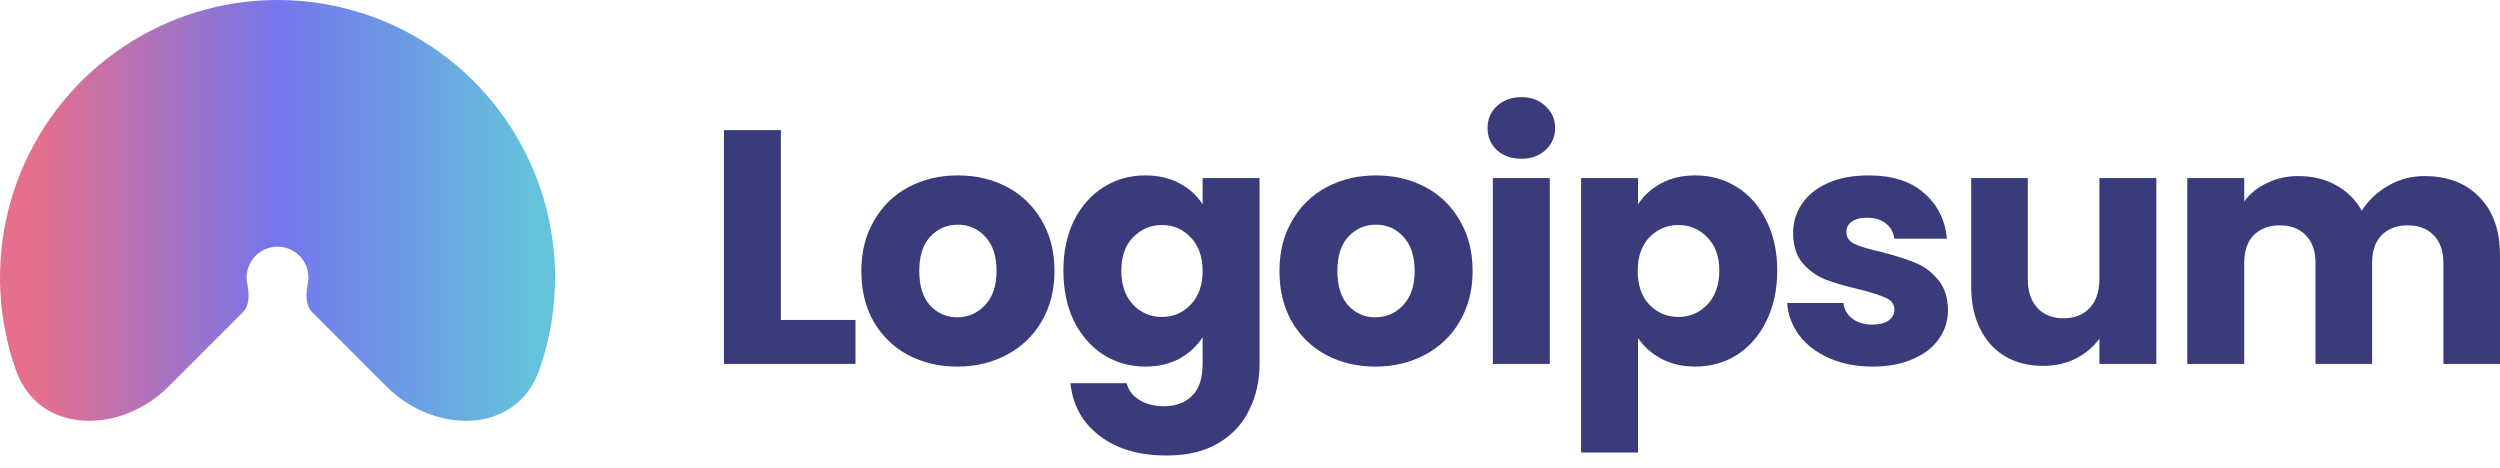
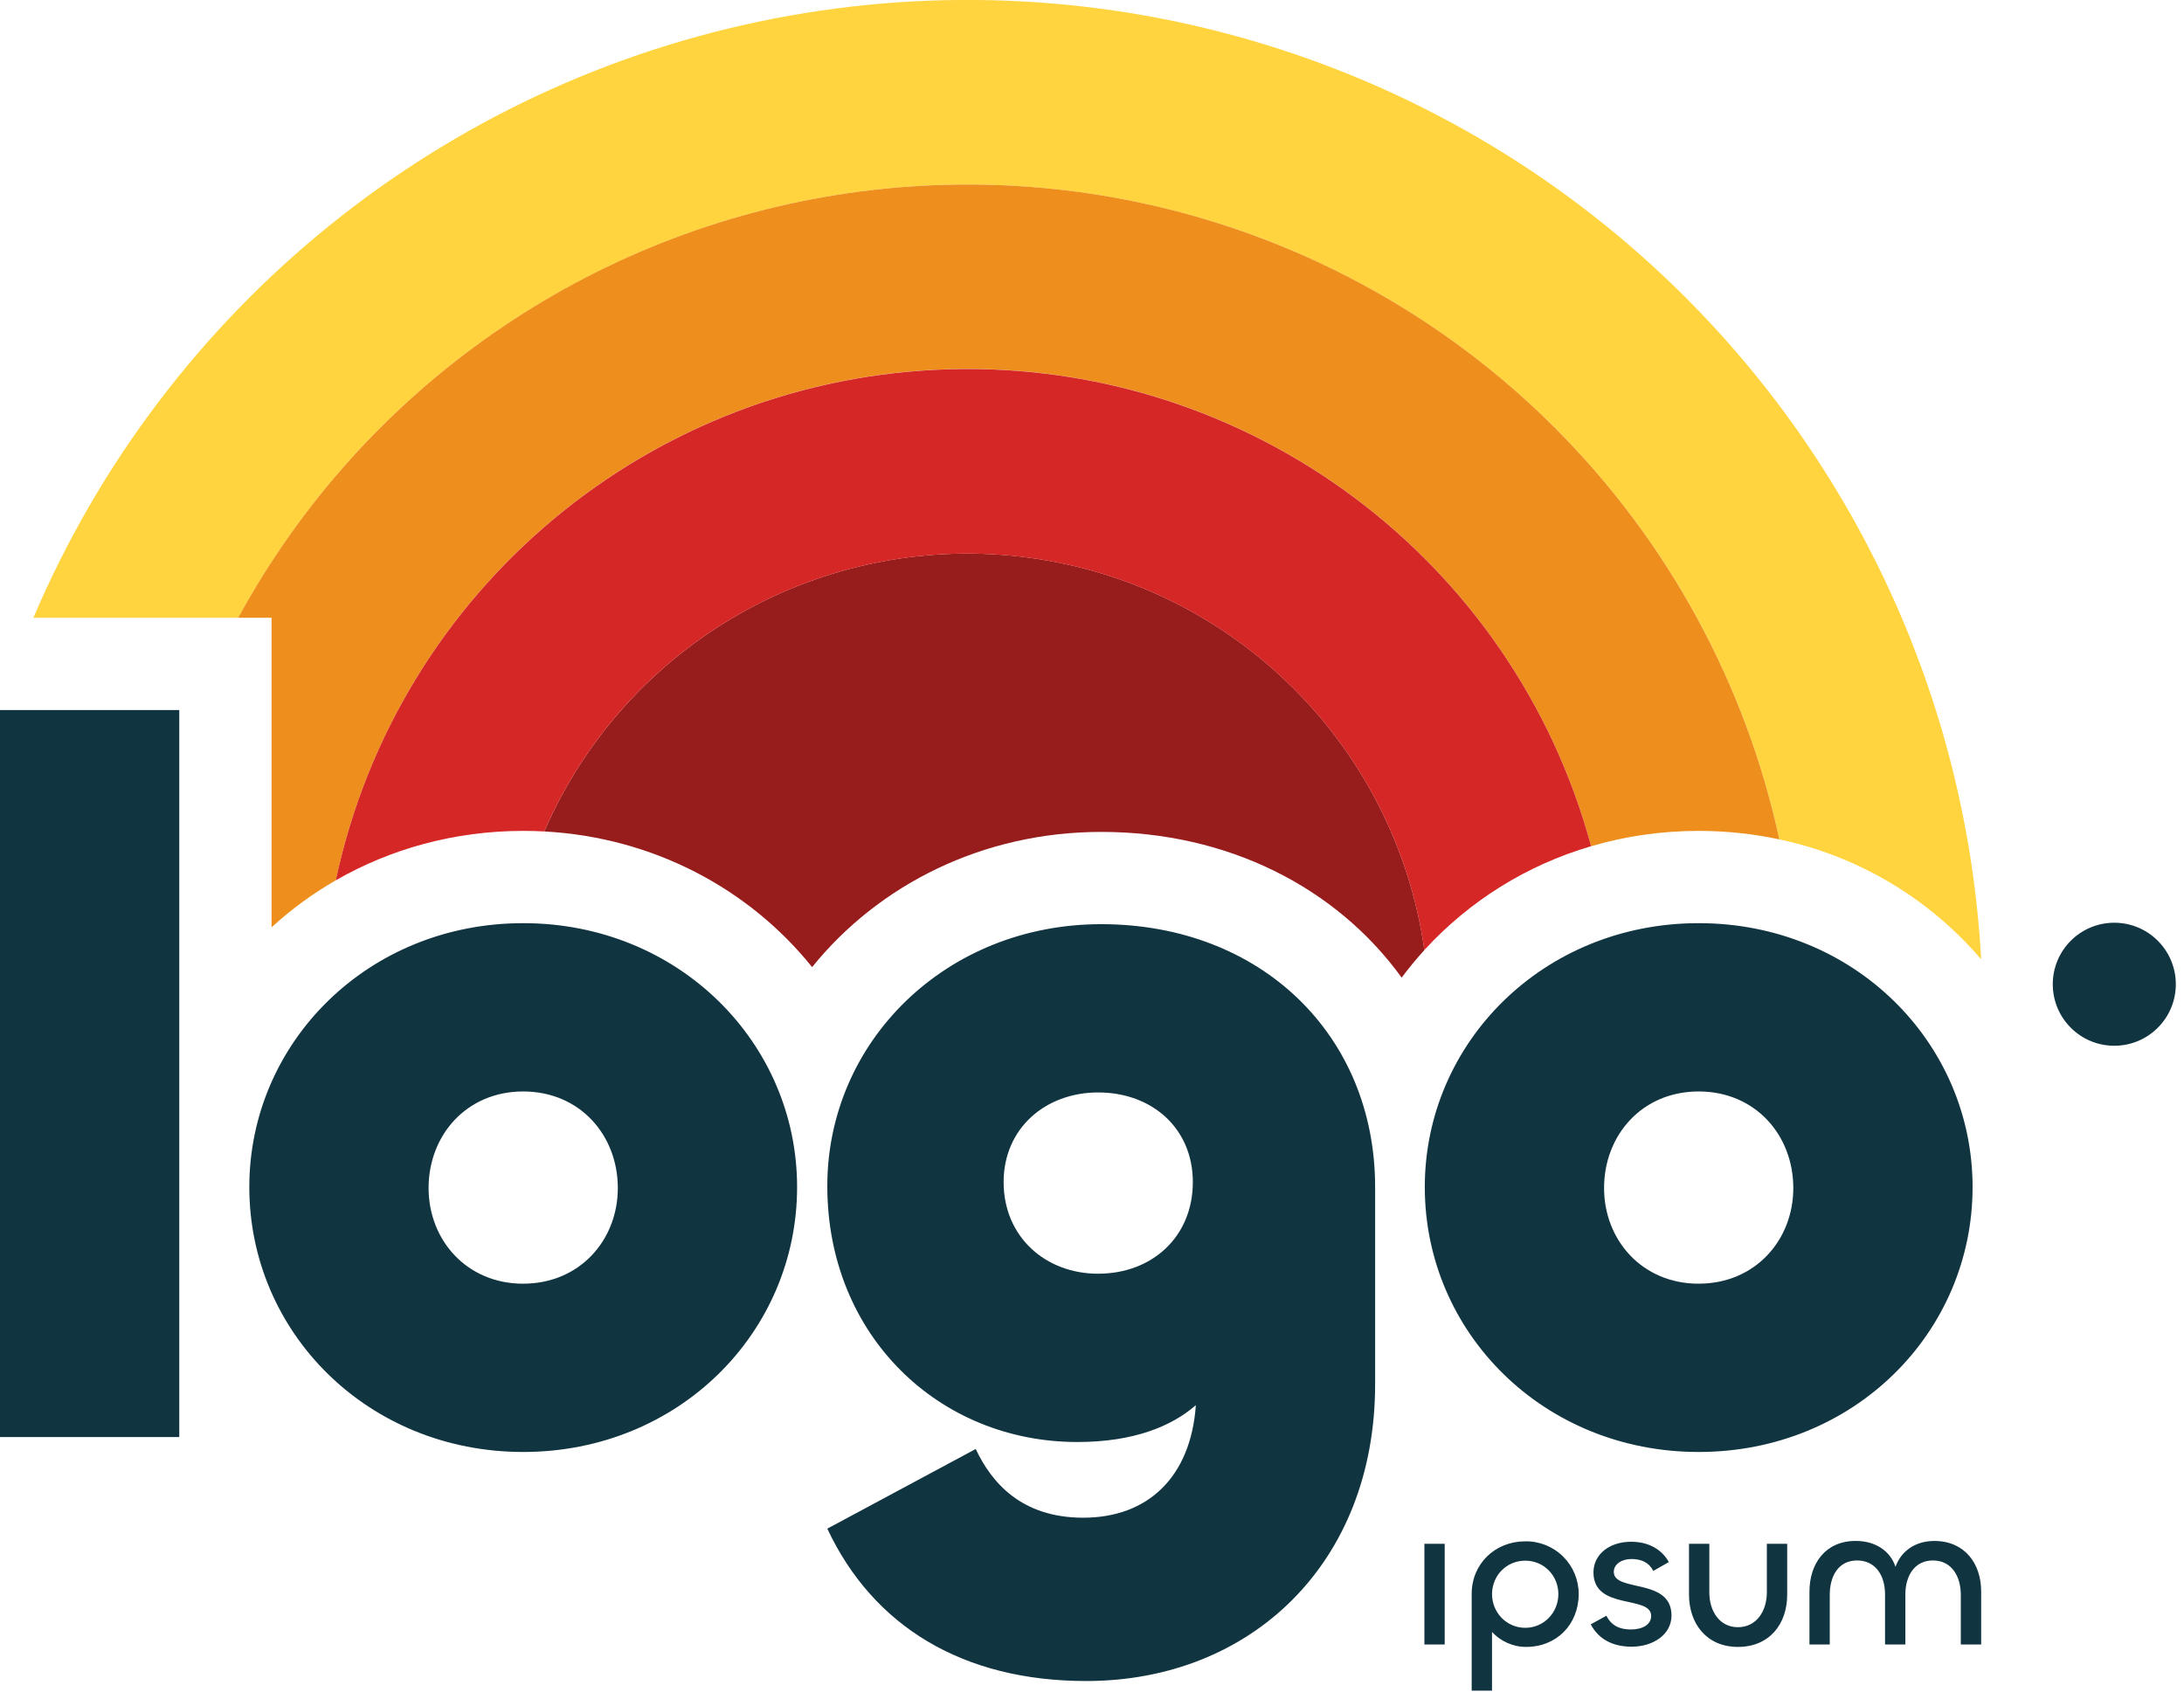
- <svg xmlns="http://www.w3.org/2000/svg" id="logo-47" width="155" height="29" class="gradient" viewBox="0 0 155 29" fill="none">
-   <path d="M10.447 23.968C7.461 26.954 2.403 26.942 0.991 22.962C0.714 22.183 0.493 21.382 0.331 20.564C-0.333 17.227 0.007 13.767 1.31 10.622C2.612 7.478 4.818 4.791 7.648 2.9C10.477 1.009 13.804 -1.45785e-07 17.207 0C20.611 1.45785e-07 23.938 1.009 26.767 2.9C29.597 4.791 31.803 7.478 33.105 10.623C34.407 13.767 34.748 17.227 34.084 20.564C33.922 21.382 33.701 22.183 33.424 22.962C32.012 26.942 26.954 26.954 23.968 23.968L19.358 19.358C18.918 18.918 18.963 18.192 19.085 17.581C19.159 17.21 19.121 16.825 18.976 16.475C18.831 16.125 18.586 15.826 18.271 15.616C17.956 15.405 17.586 15.293 17.207 15.293C16.829 15.293 16.459 15.405 16.144 15.616C15.829 15.826 15.584 16.125 15.439 16.475C15.294 16.825 15.256 17.21 15.33 17.581C15.451 18.192 15.497 18.918 15.056 19.358L10.447 23.968Z" fill="url(#logo470_linear_1495_1244)" />
-   <path d="M48.414 19.837H53.04V22.562H44.883V8.067H48.414V19.837Z" class="cneutral" fill="#3A3B7B" />
-   <path d="M59.349 22.728C58.221 22.728 57.202 22.487 56.293 22.005C55.399 21.523 54.69 20.835 54.166 19.94C53.657 19.045 53.403 17.999 53.403 16.801C53.403 15.617 53.664 14.578 54.187 13.683C54.71 12.775 55.426 12.08 56.335 11.598C57.243 11.116 58.262 10.875 59.391 10.875C60.52 10.875 61.538 11.116 62.447 11.598C63.355 12.08 64.071 12.775 64.594 13.683C65.117 14.578 65.379 15.617 65.379 16.801C65.379 17.985 65.11 19.031 64.574 19.94C64.05 20.835 63.328 21.523 62.405 22.005C61.497 22.487 60.478 22.728 59.349 22.728ZM59.349 19.672C60.024 19.672 60.595 19.424 61.063 18.928C61.545 18.433 61.786 17.724 61.786 16.801C61.786 15.879 61.552 15.17 61.084 14.675C60.63 14.179 60.065 13.931 59.391 13.931C58.702 13.931 58.131 14.179 57.677 14.675C57.222 15.156 56.995 15.865 56.995 16.801C56.995 17.724 57.216 18.433 57.656 18.928C58.111 19.424 58.675 19.672 59.349 19.672Z" class="cneutral" fill="#3A3B7B" />
-   <path d="M71.01 10.875C71.822 10.875 72.531 11.04 73.137 11.371C73.757 11.701 74.231 12.135 74.562 12.671V11.04H78.093V22.542C78.093 23.602 77.879 24.558 77.453 25.412C77.04 26.279 76.4 26.968 75.532 27.477C74.679 27.986 73.612 28.241 72.332 28.241C70.625 28.241 69.241 27.835 68.181 27.023C67.121 26.224 66.516 25.137 66.364 23.76H69.854C69.964 24.201 70.226 24.545 70.639 24.793C71.052 25.054 71.561 25.185 72.167 25.185C72.896 25.185 73.474 24.971 73.901 24.545C74.342 24.132 74.562 23.464 74.562 22.542V20.91C74.218 21.447 73.743 21.888 73.137 22.232C72.531 22.562 71.822 22.728 71.01 22.728C70.06 22.728 69.2 22.487 68.429 22.005C67.658 21.509 67.046 20.814 66.591 19.919C66.151 19.011 65.931 17.965 65.931 16.781C65.931 15.597 66.151 14.557 66.591 13.663C67.046 12.768 67.658 12.08 68.429 11.598C69.2 11.116 70.06 10.875 71.01 10.875ZM74.562 16.801C74.562 15.92 74.314 15.225 73.819 14.716C73.337 14.207 72.745 13.952 72.043 13.952C71.341 13.952 70.742 14.207 70.246 14.716C69.764 15.211 69.523 15.9 69.523 16.781C69.523 17.662 69.764 18.364 70.246 18.887C70.742 19.396 71.341 19.651 72.043 19.651C72.745 19.651 73.337 19.396 73.819 18.887C74.314 18.378 74.562 17.682 74.562 16.801Z" class="cneutral" fill="#3A3B7B" />
-   <path d="M85.273 22.728C84.144 22.728 83.125 22.487 82.217 22.005C81.322 21.523 80.613 20.835 80.09 19.94C79.581 19.045 79.326 17.999 79.326 16.801C79.326 15.617 79.587 14.578 80.111 13.683C80.634 12.775 81.349 12.08 82.258 11.598C83.166 11.116 84.185 10.875 85.314 10.875C86.443 10.875 87.462 11.116 88.37 11.598C89.279 12.08 89.994 12.775 90.517 13.683C91.041 14.578 91.302 15.617 91.302 16.801C91.302 17.985 91.034 19.031 90.497 19.94C89.974 20.835 89.251 21.523 88.329 22.005C87.42 22.487 86.401 22.728 85.273 22.728ZM85.273 19.672C85.947 19.672 86.519 19.424 86.987 18.928C87.468 18.433 87.709 17.724 87.709 16.801C87.709 15.879 87.475 15.17 87.007 14.675C86.553 14.179 85.989 13.931 85.314 13.931C84.626 13.931 84.054 14.179 83.6 14.675C83.146 15.156 82.919 15.865 82.919 16.801C82.919 17.724 83.139 18.433 83.579 18.928C84.034 19.424 84.598 19.672 85.273 19.672Z" class="cneutral" fill="#3A3B7B" />
-   <path d="M94.332 9.843C93.712 9.843 93.203 9.664 92.804 9.306C92.418 8.934 92.226 8.48 92.226 7.943C92.226 7.392 92.418 6.938 92.804 6.58C93.203 6.208 93.712 6.023 94.332 6.023C94.938 6.023 95.433 6.208 95.819 6.58C96.218 6.938 96.417 7.392 96.417 7.943C96.417 8.48 96.218 8.934 95.819 9.306C95.433 9.664 94.938 9.843 94.332 9.843ZM96.087 11.04V22.562H92.556V11.04H96.087Z" class="cneutral" fill="#3A3B7B" />
-   <path d="M101.557 12.671C101.901 12.135 102.376 11.701 102.982 11.371C103.588 11.04 104.297 10.875 105.109 10.875C106.059 10.875 106.919 11.116 107.69 11.598C108.461 12.08 109.067 12.768 109.507 13.663C109.961 14.557 110.189 15.597 110.189 16.781C110.189 17.965 109.961 19.011 109.507 19.919C109.067 20.814 108.461 21.509 107.69 22.005C106.919 22.487 106.059 22.728 105.109 22.728C104.31 22.728 103.602 22.562 102.982 22.232C102.376 21.902 101.901 21.475 101.557 20.952V28.055H98.026V11.04H101.557V12.671ZM106.596 16.781C106.596 15.9 106.348 15.211 105.852 14.716C105.37 14.207 104.772 13.952 104.056 13.952C103.354 13.952 102.755 14.207 102.259 14.716C101.778 15.225 101.537 15.92 101.537 16.801C101.537 17.682 101.778 18.378 102.259 18.887C102.755 19.396 103.354 19.651 104.056 19.651C104.758 19.651 105.357 19.396 105.852 18.887C106.348 18.364 106.596 17.662 106.596 16.781Z" class="cneutral" fill="#3A3B7B" />
-   <path d="M116.109 22.728C115.104 22.728 114.209 22.555 113.424 22.211C112.64 21.867 112.02 21.399 111.566 20.807C111.112 20.201 110.857 19.527 110.802 18.784H114.292C114.333 19.183 114.519 19.506 114.849 19.754C115.18 20.002 115.586 20.126 116.068 20.126C116.508 20.126 116.845 20.043 117.079 19.878C117.327 19.699 117.451 19.472 117.451 19.197C117.451 18.866 117.279 18.625 116.935 18.474C116.591 18.309 116.033 18.13 115.262 17.937C114.436 17.744 113.748 17.545 113.197 17.338C112.647 17.118 112.172 16.781 111.773 16.326C111.373 15.858 111.174 15.232 111.174 14.447C111.174 13.787 111.353 13.188 111.711 12.651C112.082 12.1 112.619 11.667 113.321 11.35C114.037 11.033 114.884 10.875 115.861 10.875C117.306 10.875 118.442 11.233 119.268 11.949C120.108 12.665 120.59 13.614 120.714 14.798H117.451C117.396 14.399 117.217 14.083 116.914 13.848C116.625 13.614 116.24 13.498 115.758 13.498C115.345 13.498 115.028 13.58 114.808 13.745C114.588 13.897 114.478 14.11 114.478 14.385C114.478 14.716 114.65 14.964 114.994 15.129C115.352 15.294 115.902 15.459 116.646 15.624C117.499 15.845 118.194 16.065 118.731 16.285C119.268 16.492 119.736 16.836 120.135 17.318C120.548 17.786 120.762 18.419 120.776 19.217C120.776 19.892 120.583 20.497 120.197 21.034C119.826 21.558 119.282 21.971 118.566 22.273C117.864 22.576 117.045 22.728 116.109 22.728Z" class="cneutral" fill="#3A3B7B" />
-   <path d="M133.694 11.04V22.562H130.163V20.993C129.805 21.502 129.316 21.915 128.697 22.232C128.091 22.535 127.417 22.686 126.673 22.686C125.792 22.686 125.014 22.494 124.34 22.108C123.665 21.709 123.142 21.138 122.771 20.394C122.399 19.651 122.213 18.777 122.213 17.772V11.04H125.723V17.297C125.723 18.068 125.923 18.667 126.322 19.093C126.721 19.52 127.258 19.733 127.933 19.733C128.621 19.733 129.165 19.52 129.564 19.093C129.963 18.667 130.163 18.068 130.163 17.297V11.04H133.694Z" class="cneutral" fill="#3A3B7B" />
-   <path d="M150.313 10.916C151.744 10.916 152.88 11.35 153.72 12.217C154.573 13.085 155 14.289 155 15.831V22.562H151.49V16.306C151.49 15.562 151.29 14.991 150.891 14.592C150.505 14.179 149.969 13.972 149.28 13.972C148.592 13.972 148.048 14.179 147.649 14.592C147.264 14.991 147.071 15.562 147.071 16.306V22.562H143.56V16.306C143.56 15.562 143.361 14.991 142.962 14.592C142.576 14.179 142.039 13.972 141.351 13.972C140.663 13.972 140.119 14.179 139.72 14.592C139.334 14.991 139.142 15.562 139.142 16.306V22.562H135.611V11.04H139.142V12.486C139.5 12.004 139.968 11.625 140.546 11.35C141.124 11.061 141.778 10.916 142.507 10.916C143.375 10.916 144.146 11.102 144.82 11.474C145.508 11.846 146.045 12.376 146.431 13.064C146.83 12.431 147.374 11.914 148.062 11.515C148.75 11.116 149.501 10.916 150.313 10.916Z" class="cneutral" fill="#3A3B7B" />
-   <defs>
-     <linearGradient id="logo470_linear_1495_1244" x1="32.849" y1="8.604" x2="2.305" y2="8.604" gradientUnits="userSpaceOnUse">
-       <stop class="ccompli2" stop-color="#64C2DB" />
-       <stop offset="0.51" class="ccompli1" stop-color="#7476ED" />
-       <stop offset="1" class="ccustom" stop-color="#E56F8C" />
-     </linearGradient>
-   </defs>
+ <svg xmlns="http://www.w3.org/2000/svg" width="71" height="55" fill="none" viewBox="0 0 71 55">
+   <path fill="#113441" d="M62.883 50.1c.988 0 1.523.734 1.523 1.642v1.723h-.662v-1.616c0-.594-.293-1.115-.908-1.115-.594 0-.894.5-.894 1.102v1.629h-.661v-1.63c0-.6-.3-1.101-.909-1.101-.614 0-.888.52-.888 1.115v1.616h-.66v-1.716c0-.915.52-1.65 1.502-1.65.654 0 1.128.334 1.295.842.18-.508.641-.841 1.262-.841ZM56.498 52.904c.607 0 .941-.528.941-1.135v-1.576h.661v1.656c0 .948-.574 1.696-1.602 1.696-1.015 0-1.59-.755-1.59-1.703v-1.649h.661v1.583c0 .6.328 1.128.929 1.128ZM53.044 53.538c-.608 0-1.075-.24-1.33-.727l.508-.28c.167.326.434.447.795.447.374 0 .661-.154.661-.441 0-.688-1.876-.167-1.876-1.416 0-.574.507-.995 1.222-.995.607 0 1.021.28 1.228.661l-.507.288c-.14-.288-.407-.388-.708-.388-.307 0-.574.16-.574.42 0 .669 1.876.181 1.876 1.416 0 .621-.6 1.015-1.295 1.015ZM48.505 54.967h-.662v-3.145c0-.975.755-1.71 1.743-1.71a1.71 1.71 0 0 1 1.736 1.71c0 .989-.714 1.723-1.71 1.723-.44 0-.84-.194-1.108-.487v1.91Zm1.081-2.043c.608 0 1.075-.5 1.075-1.095 0-.601-.467-1.088-1.075-1.088-.614 0-1.081.487-1.081 1.088 0 .594.467 1.095 1.081 1.095ZM46.306 50.193h.66v3.272h-.66v-3.272ZM55.223 47.207c-5.051 0-8.904-3.885-8.904-8.613 0-4.694 3.853-8.58 8.904-8.58 5.05 0 8.904 3.886 8.904 8.58 0 4.728-3.853 8.613-8.904 8.613Zm0-5.472c1.845 0 3.076-1.425 3.076-3.108 0-1.716-1.23-3.141-3.076-3.141s-3.076 1.425-3.076 3.14c0 1.684 1.23 3.11 3.076 3.11ZM35.314 54.654c-4.015 0-6.93-1.78-8.419-4.954l4.825-2.59c.518 1.1 1.49 2.234 3.497 2.234 2.104 0 3.497-1.328 3.659-3.659-.778.68-2.008 1.198-3.853 1.198-4.501 0-8.128-3.464-8.128-8.321 0-4.695 3.854-8.515 8.905-8.515 5.18 0 8.904 3.594 8.904 8.547v6.411c0 5.828-4.048 9.649-9.39 9.649Zm.388-13.243c1.749 0 3.076-1.198 3.076-2.979 0-1.748-1.327-2.914-3.076-2.914-1.716 0-3.075 1.166-3.075 2.914 0 1.781 1.36 2.98 3.075 2.98ZM17.009 47.207c-5.051 0-8.904-3.885-8.904-8.613 0-4.694 3.853-8.58 8.904-8.58 5.05 0 8.904 3.886 8.904 8.58 0 4.728-3.853 8.613-8.904 8.613Zm0-5.472c1.845 0 3.076-1.425 3.076-3.108 0-1.716-1.23-3.141-3.076-3.141s-3.076 1.425-3.076 3.14c0 1.684 1.23 3.11 3.076 3.11ZM0 23.085h5.828v23.636H0V23.085ZM70.734 32a2 2 0 1 1-4 0 2 2 0 0 1 4 0Z" />
+   <path fill="#FFD43E" fill-rule="evenodd" d="M54.79 9.665a33 33 0 0 1 9.616 21.525 11.867 11.867 0 0 0-6.561-3.9 27 27 0 0 0-50.1-7.205H1.086A33 33 0 0 1 54.79 9.665ZM8.828 30.15Zm7.587-3.122a12.704 12.704 0 0 0 0 0Zm9.986 4.415Zm8.685-4.377a12.784 12.784 0 0 0 0 0Zm10.481 4.719Zm8.911-4.75a12.653 12.653 0 0 0 0 0Z" clip-rule="evenodd" />
+   <path fill="#EE8E1D" fill-rule="evenodd" d="M50.547 13.908a27.001 27.001 0 0 1 7.298 13.382c-.842-.18-1.72-.276-2.622-.276-1.22 0-2.394.174-3.497.499a20.999 20.999 0 0 0-40.81 1.108 11.8 11.8 0 0 0-2.088 1.529V20.085H7.744a27 27 0 0 1 42.803-6.177ZM26.401 31.443c-1.761-2.194-4.323-3.746-7.284-4.252 2.96.506 5.523 2.058 7.284 4.252Z" clip-rule="evenodd" />
+   <path fill="#971C1C" d="M46.306 30.888a15 15 0 0 0-28.613-3.856c3.56.192 6.67 1.873 8.708 4.411 2.172-2.69 5.563-4.396 9.399-4.396 4.11 0 7.642 1.802 9.767 4.738.231-.311.478-.61.739-.897Z" />
+   <path fill="#D62727" fill-rule="evenodd" d="M51.725 27.513a11.85 11.85 0 0 0-5.42 3.375 15 15 0 0 0-28.612-3.856 12.716 12.716 0 0 0-.684-.018c-2.237 0-4.317.586-6.093 1.607a21 21 0 0 1 40.81-1.108Z" clip-rule="evenodd" />
</svg>
